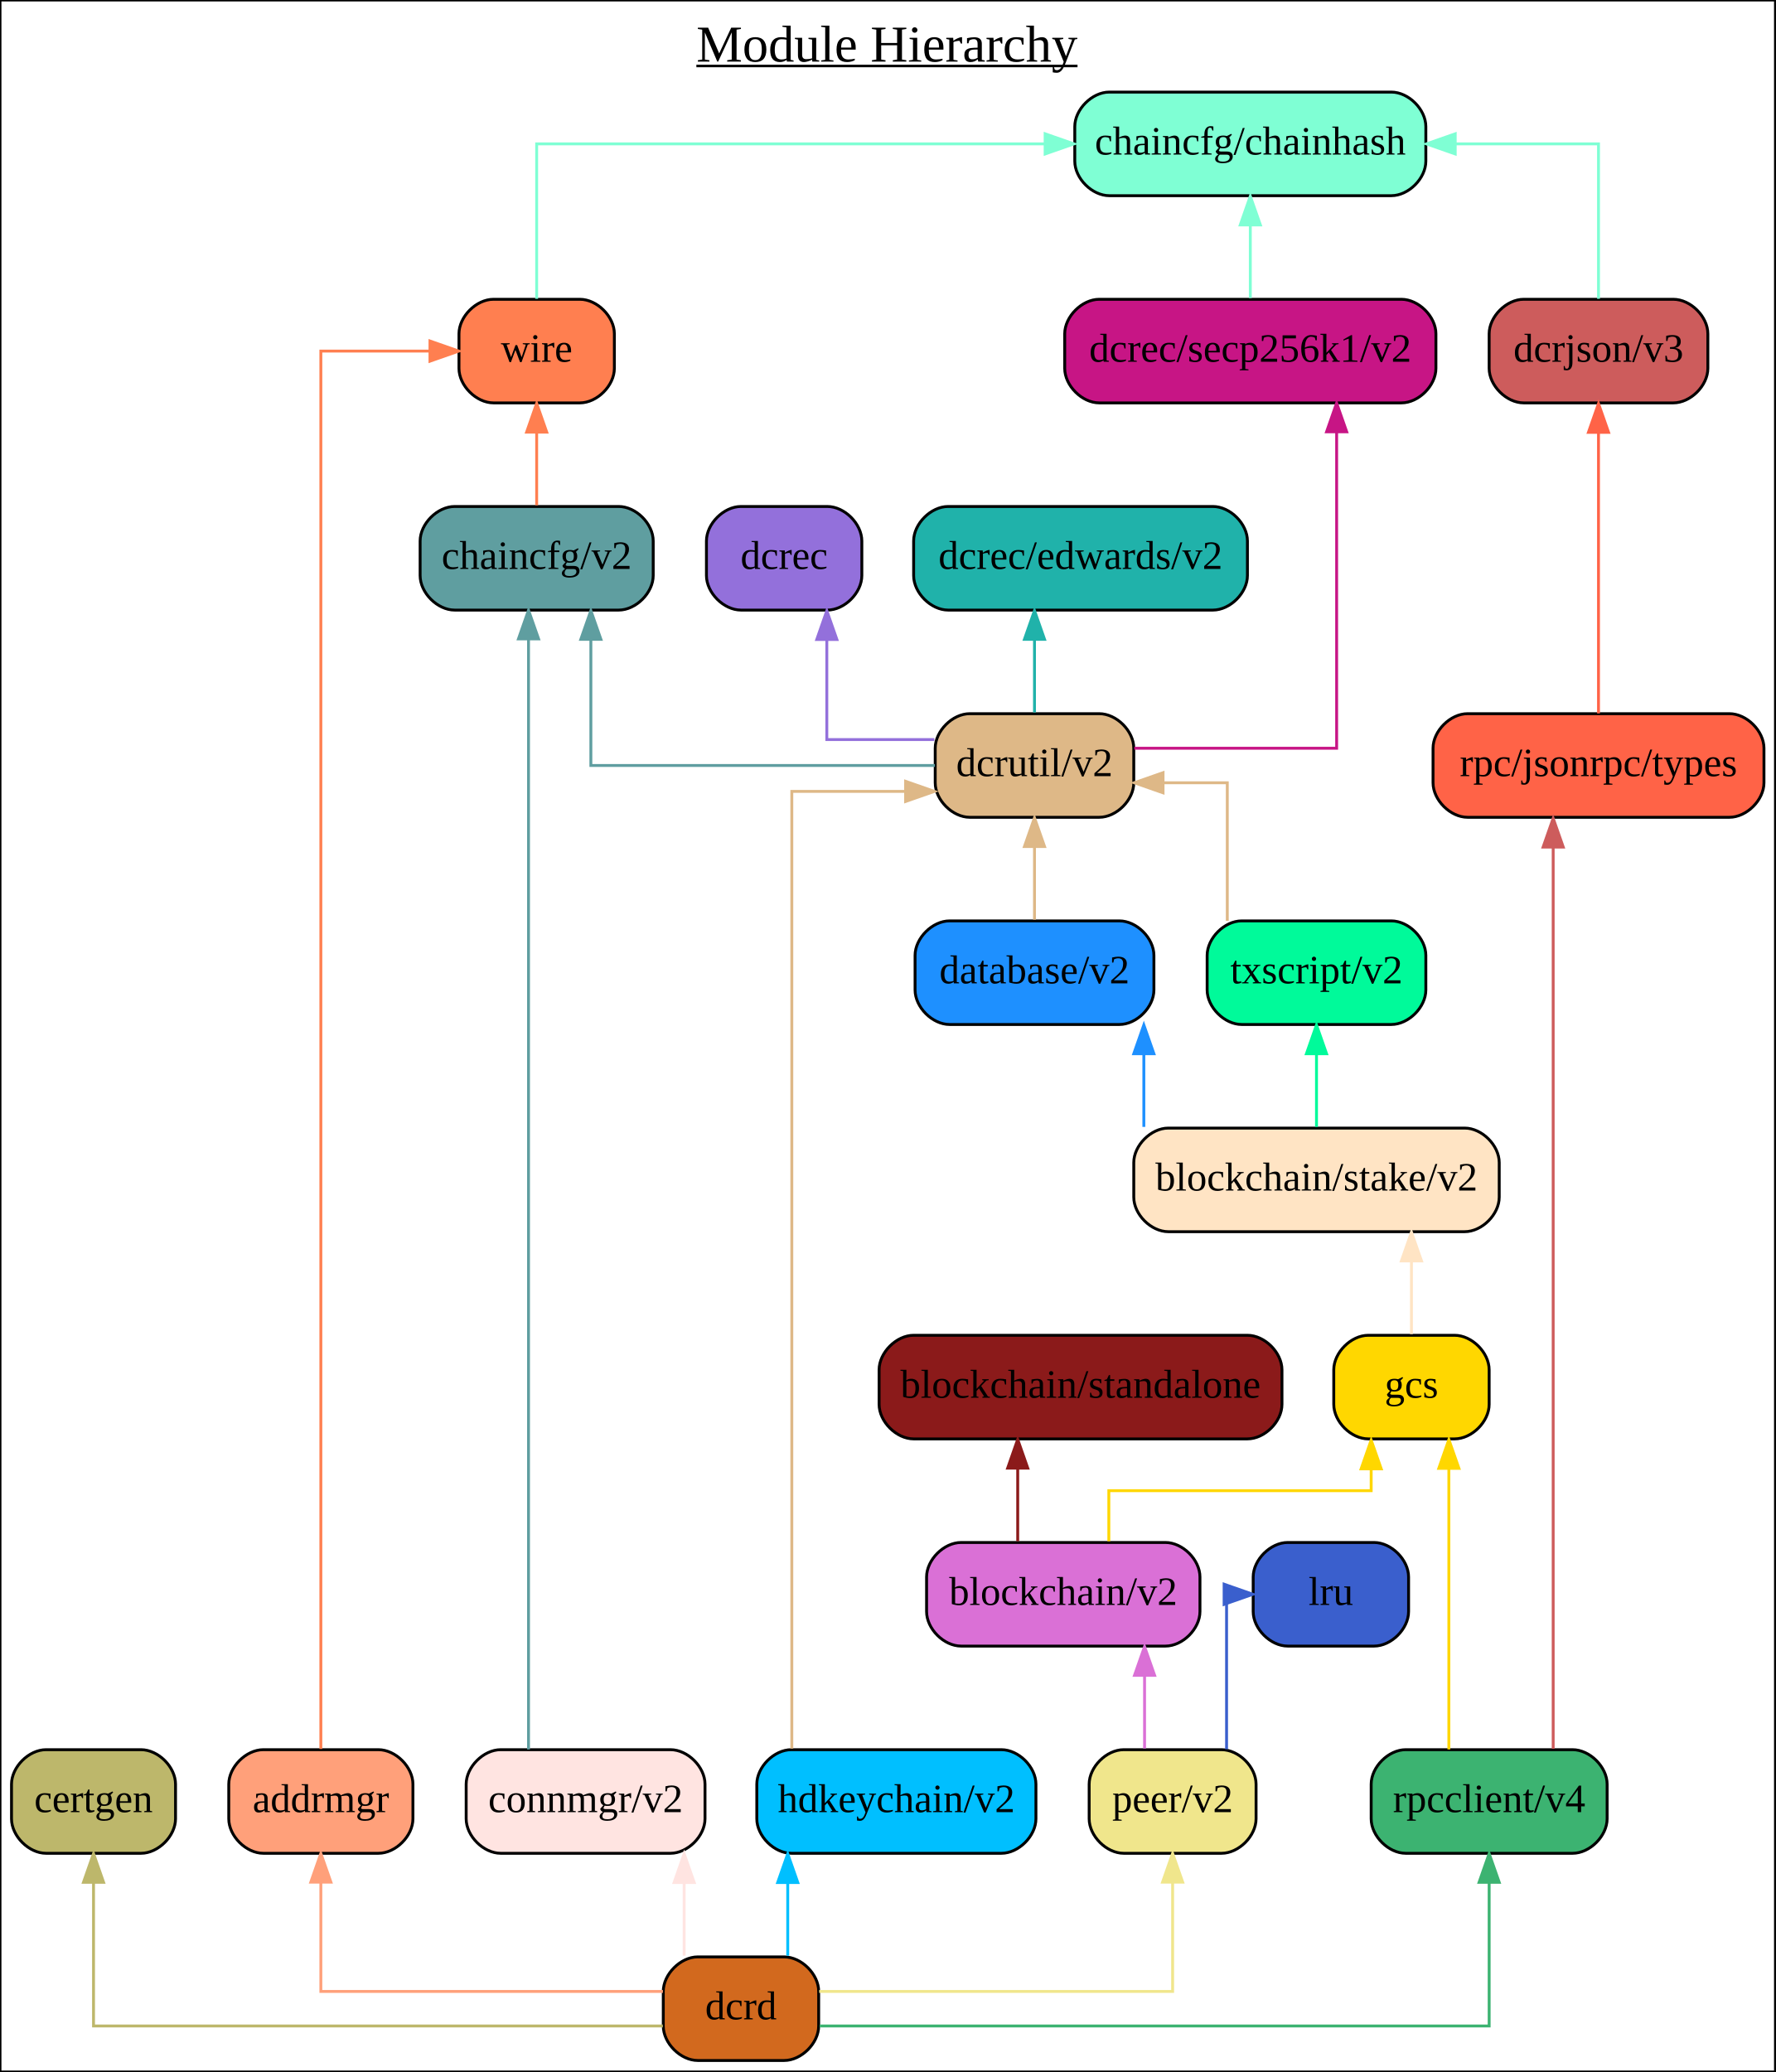
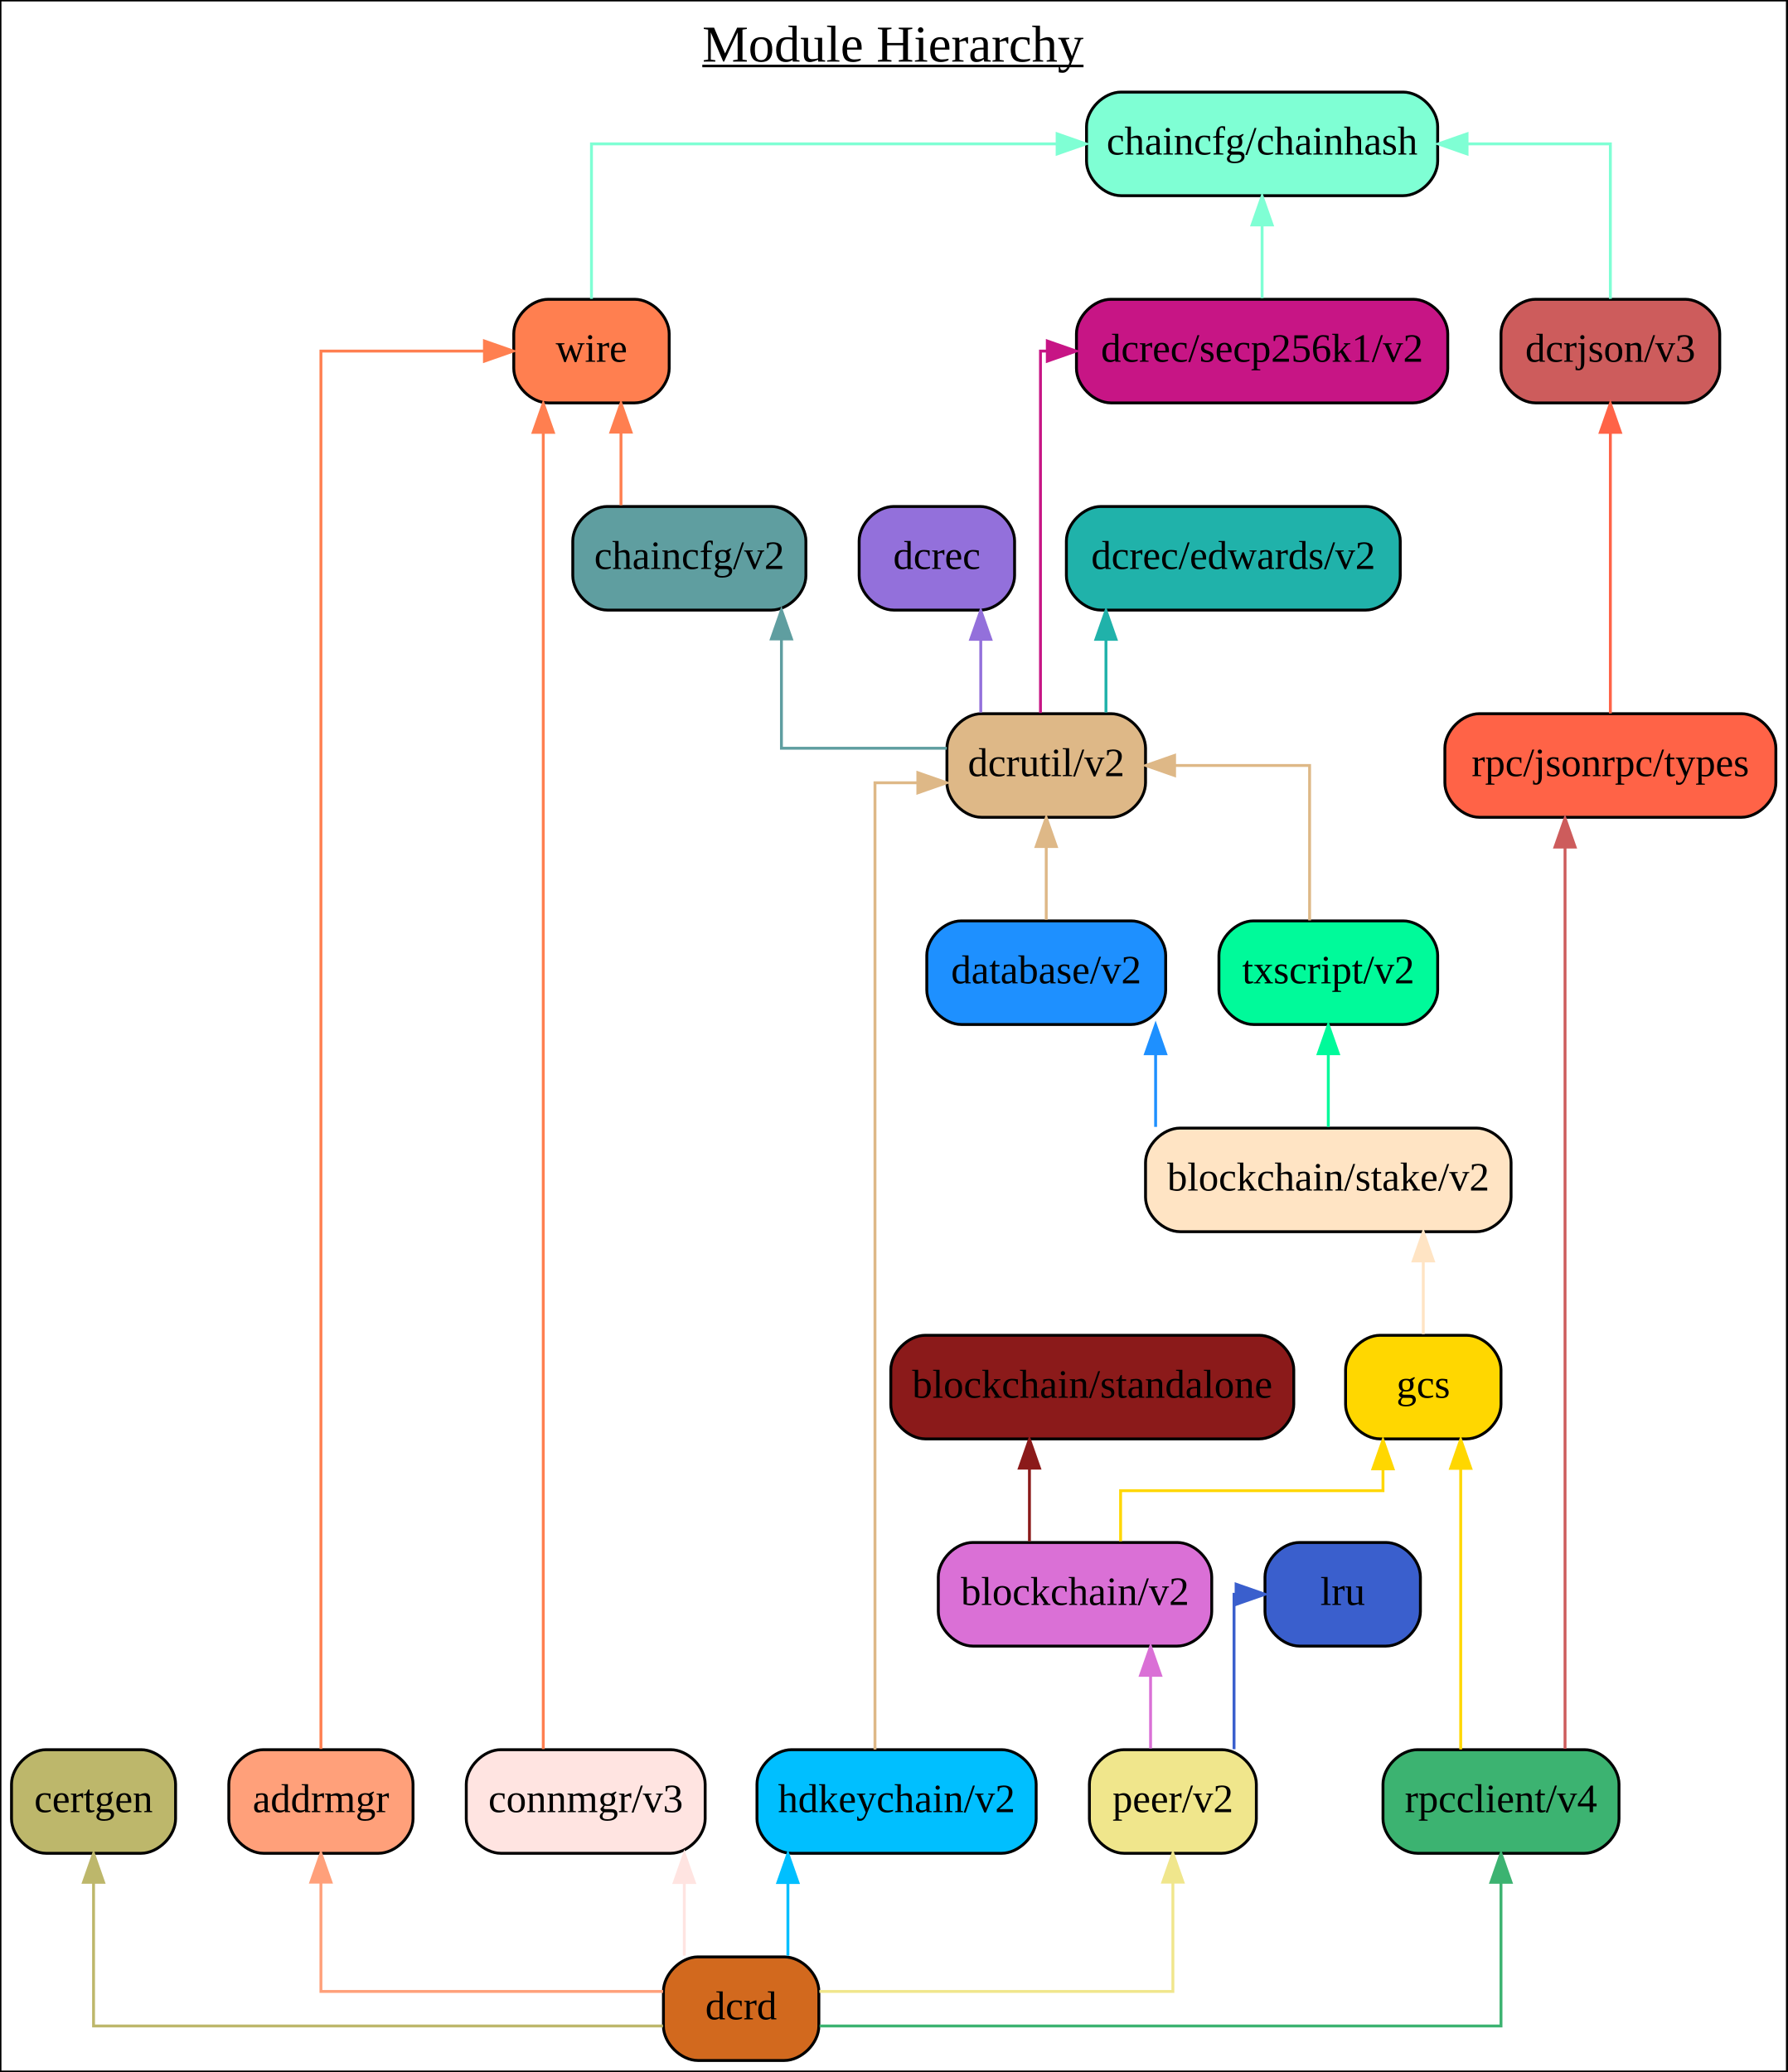
- <svg xmlns="http://www.w3.org/2000/svg" width="617pt" height="720pt" viewBox="0.00 0.00 617.00 720.00">
+ <svg xmlns="http://www.w3.org/2000/svg" width="621pt" height="720pt" viewBox="0.00 0.00 621.00 720.00">
  <g id="graph0" class="graph" transform="scale(1 1) rotate(0) translate(4 716)">
-     <polygon fill="white" stroke="#000000" points="-4,4 -4,-716 613,-716 613,4 -4,4" />
-     <text text-anchor="start" x="238" y="-694.6" font-family="Times New Roman,serif" text-decoration="underline" font-size="18.00">Module Hierarchy</text>
+     <polygon fill="white" stroke="#000000" points="-4,4 -4,-716 617,-716 617,4 -4,4" />
+     <text text-anchor="start" x="240" y="-694.6" font-family="Times New Roman,serif" text-decoration="underline" font-size="18.00">Module Hierarchy</text>
    <g id="node1" class="node">
      <path fill="darkkhaki" stroke="black" d="M45,-108C45,-108 12,-108 12,-108 6,-108 0,-102 0,-96 0,-96 0,-84 0,-84 0,-78 6,-72 12,-72 12,-72 45,-72 45,-72 51,-72 57,-78 57,-84 57,-84 57,-96 57,-96 57,-102 51,-108 45,-108" />
      <text text-anchor="middle" x="28.5" y="-86.3" font-family="Times New Roman,serif" font-size="14.00">certgen</text>
    </g>
    <g id="node23" class="node">
      <path fill="chocolate" stroke="black" d="M268.5,-36C268.5,-36 238.5,-36 238.5,-36 232.5,-36 226.5,-30 226.5,-24 226.5,-24 226.5,-12 226.5,-12 226.5,-6 232.5,-0 238.5,-0 238.5,-0 268.5,-0 268.5,-0 274.5,-0 280.5,-6 280.5,-12 280.5,-12 280.5,-24 280.5,-24 280.5,-30 274.5,-36 268.5,-36" />
      <text text-anchor="middle" x="253.5" y="-14.3" font-family="Times New Roman,serif" font-size="14.00">dcrd</text>
    </g>
    <g id="edge24" class="edge">
      <path fill="none" stroke="darkkhaki" d="M28.5,-61.909C28.5,-61.909 28.5,-12 28.5,-12 28.5,-12 166.517,-12 226.36,-12" />
      <polygon fill="darkkhaki" stroke="darkkhaki" points="25,-61.909 28.5,-71.909 32,-61.909 25,-61.909" />
    </g>
    <g id="node2" class="node">
-       <path fill="aquamarine" stroke="black" d="M479.5,-684C479.5,-684 381.5,-684 381.5,-684 375.5,-684 369.5,-678 369.5,-672 369.5,-672 369.5,-660 369.5,-660 369.5,-654 375.5,-648 381.5,-648 381.5,-648 479.5,-648 479.5,-648 485.5,-648 491.5,-654 491.5,-660 491.5,-660 491.5,-672 491.5,-672 491.5,-678 485.5,-684 479.5,-684" />
-       <text text-anchor="middle" x="430.5" y="-662.3" font-family="Times New Roman,serif" font-size="14.00">chaincfg/chainhash</text>
+       <path fill="aquamarine" stroke="black" d="M483.5,-684C483.5,-684 385.5,-684 385.5,-684 379.5,-684 373.5,-678 373.5,-672 373.5,-672 373.5,-660 373.5,-660 373.5,-654 379.5,-648 385.5,-648 385.5,-648 483.5,-648 483.5,-648 489.5,-648 495.5,-654 495.5,-660 495.5,-660 495.5,-672 495.5,-672 495.5,-678 489.5,-684 483.5,-684" />
+       <text text-anchor="middle" x="434.5" y="-662.3" font-family="Times New Roman,serif" font-size="14.00">chaincfg/chainhash</text>
    </g>
    <g id="node3" class="node">
-       <path fill="indianred" stroke="black" d="M577.5,-612C577.5,-612 525.5,-612 525.5,-612 519.5,-612 513.5,-606 513.5,-600 513.5,-600 513.5,-588 513.5,-588 513.5,-582 519.5,-576 525.5,-576 525.5,-576 577.5,-576 577.5,-576 583.5,-576 589.5,-582 589.5,-588 589.5,-588 589.5,-600 589.5,-600 589.5,-606 583.5,-612 577.5,-612" />
-       <text text-anchor="middle" x="551.5" y="-590.3" font-family="Times New Roman,serif" font-size="14.00">dcrjson/v3</text>
+       <path fill="indianred" stroke="black" d="M581.5,-612C581.5,-612 529.5,-612 529.5,-612 523.5,-612 517.5,-606 517.5,-600 517.5,-600 517.5,-588 517.5,-588 517.5,-582 523.5,-576 529.5,-576 529.5,-576 581.5,-576 581.5,-576 587.5,-576 593.5,-582 593.5,-588 593.5,-588 593.5,-600 593.5,-600 593.5,-606 587.5,-612 581.5,-612" />
+       <text text-anchor="middle" x="555.5" y="-590.3" font-family="Times New Roman,serif" font-size="14.00">dcrjson/v3</text>
    </g>
    <g id="edge1" class="edge">
-       <path fill="none" stroke="aquamarine" d="M501.709,-666C501.709,-666 551.5,-666 551.5,-666 551.5,-666 551.5,-633.498 551.5,-612.169" />
-       <polygon fill="aquamarine" stroke="aquamarine" points="501.709,-662.5 491.709,-666 501.709,-669.5 501.709,-662.5" />
+       <path fill="none" stroke="aquamarine" d="M505.709,-666C505.709,-666 555.5,-666 555.5,-666 555.5,-666 555.5,-633.498 555.5,-612.169" />
+       <polygon fill="aquamarine" stroke="aquamarine" points="505.709,-662.5 495.709,-666 505.709,-669.5 505.709,-662.5" />
    </g>
    <g id="node5" class="node">
-       <path fill="coral" stroke="black" d="M197.5,-612C197.5,-612 167.5,-612 167.5,-612 161.5,-612 155.5,-606 155.5,-600 155.5,-600 155.5,-588 155.5,-588 155.5,-582 161.5,-576 167.5,-576 167.5,-576 197.5,-576 197.5,-576 203.5,-576 209.5,-582 209.5,-588 209.5,-588 209.5,-600 209.5,-600 209.5,-606 203.5,-612 197.5,-612" />
-       <text text-anchor="middle" x="182.5" y="-590.3" font-family="Times New Roman,serif" font-size="14.00">wire</text>
+       <path fill="coral" stroke="black" d="M216.5,-612C216.5,-612 186.5,-612 186.5,-612 180.5,-612 174.5,-606 174.5,-600 174.5,-600 174.5,-588 174.5,-588 174.5,-582 180.5,-576 186.5,-576 186.5,-576 216.5,-576 216.5,-576 222.5,-576 228.5,-582 228.5,-588 228.5,-588 228.5,-600 228.5,-600 228.5,-606 222.5,-612 216.5,-612" />
+       <text text-anchor="middle" x="201.5" y="-590.3" font-family="Times New Roman,serif" font-size="14.00">wire</text>
    </g>
    <g id="edge2" class="edge">
-       <path fill="none" stroke="aquamarine" d="M359.197,-666C359.197,-666 182.5,-666 182.5,-666 182.5,-666 182.5,-633.498 182.5,-612.169" />
-       <polygon fill="aquamarine" stroke="aquamarine" points="359.197,-669.5 369.197,-666 359.197,-662.5 359.197,-669.5" />
+       <path fill="none" stroke="aquamarine" d="M363.282,-666C363.282,-666 201.5,-666 201.5,-666 201.5,-666 201.5,-633.498 201.5,-612.169" />
+       <polygon fill="aquamarine" stroke="aquamarine" points="363.282,-669.5 373.282,-666 363.282,-662.5 363.282,-669.5" />
    </g>
    <g id="node11" class="node">
-       <path fill="mediumvioletred" stroke="black" d="M483,-612C483,-612 378,-612 378,-612 372,-612 366,-606 366,-600 366,-600 366,-588 366,-588 366,-582 372,-576 378,-576 378,-576 483,-576 483,-576 489,-576 495,-582 495,-588 495,-588 495,-600 495,-600 495,-606 489,-612 483,-612" />
-       <text text-anchor="middle" x="430.5" y="-590.3" font-family="Times New Roman,serif" font-size="14.00">dcrec/secp256k1/v2</text>
+       <path fill="mediumvioletred" stroke="black" d="M487,-612C487,-612 382,-612 382,-612 376,-612 370,-606 370,-600 370,-600 370,-588 370,-588 370,-582 376,-576 382,-576 382,-576 487,-576 487,-576 493,-576 499,-582 499,-588 499,-588 499,-600 499,-600 499,-606 493,-612 487,-612" />
+       <text text-anchor="middle" x="434.5" y="-590.3" font-family="Times New Roman,serif" font-size="14.00">dcrec/secp256k1/v2</text>
    </g>
    <g id="edge6" class="edge">
-       <path fill="none" stroke="aquamarine" d="M430.5,-637.831C430.5,-637.831 430.5,-612.413 430.5,-612.413" />
-       <polygon fill="aquamarine" stroke="aquamarine" points="427,-637.831 430.5,-647.831 434,-637.831 427,-637.831" />
+       <path fill="none" stroke="aquamarine" d="M434.5,-637.831C434.5,-637.831 434.5,-612.413 434.5,-612.413" />
+       <polygon fill="aquamarine" stroke="aquamarine" points="431,-637.831 434.5,-647.831 438,-637.831 431,-637.831" />
    </g>
    <g id="node4" class="node">
-       <path fill="tomato" stroke="black" d="M597,-468C597,-468 506,-468 506,-468 500,-468 494,-462 494,-456 494,-456 494,-444 494,-444 494,-438 500,-432 506,-432 506,-432 597,-432 597,-432 603,-432 609,-438 609,-444 609,-444 609,-456 609,-456 609,-462 603,-468 597,-468" />
-       <text text-anchor="middle" x="551.5" y="-446.3" font-family="Times New Roman,serif" font-size="14.00">rpc/jsonrpc/types</text>
+       <path fill="tomato" stroke="black" d="M601,-468C601,-468 510,-468 510,-468 504,-468 498,-462 498,-456 498,-456 498,-444 498,-444 498,-438 504,-432 510,-432 510,-432 601,-432 601,-432 607,-432 613,-438 613,-444 613,-444 613,-456 613,-456 613,-462 607,-468 601,-468" />
+       <text text-anchor="middle" x="555.5" y="-446.3" font-family="Times New Roman,serif" font-size="14.00">rpc/jsonrpc/types</text>
    </g>
    <g id="edge22" class="edge">
-       <path fill="none" stroke="tomato" d="M551.5,-565.762C551.5,-565.762 551.5,-468.09 551.5,-468.09" />
-       <polygon fill="tomato" stroke="tomato" points="548,-565.762 551.5,-575.762 555,-565.762 548,-565.762" />
+       <path fill="none" stroke="tomato" d="M555.5,-565.762C555.5,-565.762 555.5,-468.09 555.5,-468.09" />
+       <polygon fill="tomato" stroke="tomato" points="552,-565.762 555.5,-575.762 559,-565.762 552,-565.762" />
    </g>
    <g id="node22" class="node">
-       <path fill="mediumseagreen" stroke="black" d="M542.5,-108C542.5,-108 484.5,-108 484.5,-108 478.5,-108 472.5,-102 472.5,-96 472.5,-96 472.5,-84 472.5,-84 472.5,-78 478.5,-72 484.5,-72 484.5,-72 542.5,-72 542.5,-72 548.5,-72 554.5,-78 554.5,-84 554.5,-84 554.5,-96 554.5,-96 554.5,-102 548.5,-108 542.5,-108" />
-       <text text-anchor="middle" x="513.5" y="-86.3" font-family="Times New Roman,serif" font-size="14.00">rpcclient/v4</text>
+       <path fill="mediumseagreen" stroke="black" d="M546.5,-108C546.5,-108 488.5,-108 488.5,-108 482.5,-108 476.5,-102 476.5,-96 476.5,-96 476.5,-84 476.5,-84 476.5,-78 482.5,-72 488.5,-72 488.5,-72 546.5,-72 546.5,-72 552.5,-72 558.5,-78 558.5,-84 558.5,-84 558.5,-96 558.5,-96 558.5,-102 552.5,-108 546.5,-108" />
+       <text text-anchor="middle" x="517.5" y="-86.3" font-family="Times New Roman,serif" font-size="14.00">rpcclient/v4</text>
    </g>
    <g id="edge23" class="edge">
-       <path fill="none" stroke="indianred" d="M535.75,-421.653C535.75,-421.653 535.75,-108.31 535.75,-108.31" />
-       <polygon fill="indianred" stroke="indianred" points="532.25,-421.653 535.75,-431.653 539.25,-421.653 532.25,-421.653" />
+       <path fill="none" stroke="indianred" d="M539.75,-421.653C539.75,-421.653 539.75,-108.31 539.75,-108.31" />
+       <polygon fill="indianred" stroke="indianred" points="536.25,-421.653 539.75,-431.653 543.25,-421.653 536.25,-421.653" />
    </g>
    <g id="node6" class="node">
      <path fill="lightsalmon" stroke="black" d="M127.5,-108C127.5,-108 87.5,-108 87.5,-108 81.5,-108 75.5,-102 75.5,-96 75.5,-96 75.5,-84 75.5,-84 75.5,-78 81.5,-72 87.5,-72 87.5,-72 127.5,-72 127.5,-72 133.5,-72 139.5,-78 139.5,-84 139.5,-84 139.5,-96 139.5,-96 139.5,-102 133.5,-108 127.5,-108" />
      <text text-anchor="middle" x="107.5" y="-86.3" font-family="Times New Roman,serif" font-size="14.00">addrmgr</text>
    </g>
    <g id="edge3" class="edge">
-       <path fill="none" stroke="coral" d="M145.423,-594C145.423,-594 107.5,-594 107.5,-594 107.5,-594 107.5,-198.592 107.5,-108.235" />
-       <polygon fill="coral" stroke="coral" points="145.423,-597.5 155.423,-594 145.423,-590.5 145.423,-597.5" />
+       <path fill="none" stroke="coral" d="M164.311,-594C164.311,-594 107.5,-594 107.5,-594 107.5,-594 107.5,-198.592 107.5,-108.235" />
+       <polygon fill="coral" stroke="coral" points="164.311,-597.5 174.311,-594 164.311,-590.5 164.311,-597.5" />
    </g>
    <g id="node7" class="node">
-       <path fill="cadetblue" stroke="black" d="M211,-540C211,-540 154,-540 154,-540 148,-540 142,-534 142,-528 142,-528 142,-516 142,-516 142,-510 148,-504 154,-504 154,-504 211,-504 211,-504 217,-504 223,-510 223,-516 223,-516 223,-528 223,-528 223,-534 217,-540 211,-540" />
-       <text text-anchor="middle" x="182.5" y="-518.3" font-family="Times New Roman,serif" font-size="14.00">chaincfg/v2</text>
+       <path fill="cadetblue" stroke="black" d="M264,-540C264,-540 207,-540 207,-540 201,-540 195,-534 195,-528 195,-528 195,-516 195,-516 195,-510 201,-504 207,-504 207,-504 264,-504 264,-504 270,-504 276,-510 276,-516 276,-516 276,-528 276,-528 276,-534 270,-540 264,-540" />
+       <text text-anchor="middle" x="235.5" y="-518.3" font-family="Times New Roman,serif" font-size="14.00">chaincfg/v2</text>
    </g>
    <g id="edge4" class="edge">
-       <path fill="none" stroke="coral" d="M182.5,-565.831C182.5,-565.831 182.5,-540.413 182.5,-540.413" />
-       <polygon fill="coral" stroke="coral" points="179,-565.831 182.5,-575.831 186,-565.831 179,-565.831" />
+       <path fill="none" stroke="coral" d="M211.75,-565.831C211.75,-565.831 211.75,-540.413 211.75,-540.413" />
+       <polygon fill="coral" stroke="coral" points="208.25,-565.831 211.75,-575.831 215.25,-565.831 208.25,-565.831" />
+     </g>
+     <g id="node8" class="node">
+       <path fill="mistyrose" stroke="black" d="M229,-108C229,-108 170,-108 170,-108 164,-108 158,-102 158,-96 158,-96 158,-84 158,-84 158,-78 164,-72 170,-72 170,-72 229,-72 229,-72 235,-72 241,-78 241,-84 241,-84 241,-96 241,-96 241,-102 235,-108 229,-108" />
+       <text text-anchor="middle" x="199.5" y="-86.3" font-family="Times New Roman,serif" font-size="14.00">connmgr/v3</text>
+     </g>
+     <g id="edge5" class="edge">
+       <path fill="none" stroke="coral" d="M184.75,-565.765C184.75,-565.765 184.75,-108.211 184.75,-108.211" />
+       <polygon fill="coral" stroke="coral" points="181.25,-565.765 184.75,-575.765 188.25,-565.765 181.25,-565.765" />
    </g>
    <g id="edge25" class="edge">
      <path fill="none" stroke="lightsalmon" d="M107.5,-61.965C107.5,-61.965 107.5,-24 107.5,-24 107.5,-24 184.159,-24 226.381,-24" />
      <polygon fill="lightsalmon" stroke="lightsalmon" points="104,-61.965 107.5,-71.965 111,-61.965 104,-61.965" />
    </g>
-     <g id="node8" class="node">
-       <path fill="mistyrose" stroke="black" d="M229,-108C229,-108 170,-108 170,-108 164,-108 158,-102 158,-96 158,-96 158,-84 158,-84 158,-78 164,-72 170,-72 170,-72 229,-72 229,-72 235,-72 241,-78 241,-84 241,-84 241,-96 241,-96 241,-102 235,-108 229,-108" />
-       <text text-anchor="middle" x="199.5" y="-86.3" font-family="Times New Roman,serif" font-size="14.00">connmgr/v2</text>
-     </g>
-     <g id="edge5" class="edge">
-       <path fill="none" stroke="cadetblue" d="M179.667,-493.987C179.667,-493.987 179.667,-108.089 179.667,-108.089" />
-       <polygon fill="cadetblue" stroke="cadetblue" points="176.167,-493.987 179.667,-503.987 183.167,-493.988 176.167,-493.987" />
-     </g>
    <g id="node12" class="node">
-       <path fill="burlywood" stroke="black" d="M378,-468C378,-468 333,-468 333,-468 327,-468 321,-462 321,-456 321,-456 321,-444 321,-444 321,-438 327,-432 333,-432 333,-432 378,-432 378,-432 384,-432 390,-438 390,-444 390,-444 390,-456 390,-456 390,-462 384,-468 378,-468" />
-       <text text-anchor="middle" x="355.5" y="-446.3" font-family="Times New Roman,serif" font-size="14.00">dcrutil/v2</text>
+       <path fill="burlywood" stroke="black" d="M382,-468C382,-468 337,-468 337,-468 331,-468 325,-462 325,-456 325,-456 325,-444 325,-444 325,-438 331,-432 337,-432 337,-432 382,-432 382,-432 388,-432 394,-438 394,-444 394,-444 394,-456 394,-456 394,-462 388,-468 382,-468" />
+       <text text-anchor="middle" x="359.5" y="-446.3" font-family="Times New Roman,serif" font-size="14.00">dcrutil/v2</text>
    </g>
    <g id="edge7" class="edge">
-       <path fill="none" stroke="cadetblue" d="M201.333,-493.831C201.333,-493.831 201.333,-450 201.333,-450 201.333,-450 275.449,-450 320.902,-450" />
-       <polygon fill="cadetblue" stroke="cadetblue" points="197.833,-493.831 201.333,-503.831 204.833,-493.831 197.833,-493.831" />
+       <path fill="none" stroke="cadetblue" d="M267.5,-493.965C267.5,-493.965 267.5,-456 267.5,-456 267.5,-456 298.875,-456 324.981,-456" />
+       <polygon fill="cadetblue" stroke="cadetblue" points="264,-493.965 267.5,-503.965 271,-493.965 264,-493.965" />
    </g>
    <g id="edge27" class="edge">
      <path fill="none" stroke="mistyrose" d="M233.75,-61.831C233.75,-61.831 233.75,-36.413 233.75,-36.413" />
      <polygon fill="mistyrose" stroke="mistyrose" points="230.25,-61.831 233.75,-71.831 237.25,-61.831 230.25,-61.831" />
    </g>
    <g id="node9" class="node">
-       <path fill="mediumpurple" stroke="black" d="M283.5,-540C283.5,-540 253.5,-540 253.5,-540 247.5,-540 241.5,-534 241.5,-528 241.5,-528 241.5,-516 241.5,-516 241.5,-510 247.5,-504 253.5,-504 253.5,-504 283.5,-504 283.5,-504 289.5,-504 295.5,-510 295.5,-516 295.5,-516 295.5,-528 295.5,-528 295.5,-534 289.5,-540 283.5,-540" />
-       <text text-anchor="middle" x="268.5" y="-518.3" font-family="Times New Roman,serif" font-size="14.00">dcrec</text>
+       <path fill="mediumpurple" stroke="black" d="M336.5,-540C336.5,-540 306.5,-540 306.5,-540 300.5,-540 294.5,-534 294.5,-528 294.5,-528 294.5,-516 294.5,-516 294.5,-510 300.5,-504 306.5,-504 306.5,-504 336.5,-504 336.5,-504 342.5,-504 348.5,-510 348.5,-516 348.5,-516 348.5,-528 348.5,-528 348.5,-534 342.5,-540 336.5,-540" />
+       <text text-anchor="middle" x="321.5" y="-518.3" font-family="Times New Roman,serif" font-size="14.00">dcrec</text>
    </g>
    <g id="edge8" class="edge">
-       <path fill="none" stroke="mediumpurple" d="M283.333,-493.778C283.333,-493.778 283.333,-459 283.333,-459 283.333,-459 302.231,-459 320.685,-459" />
-       <polygon fill="mediumpurple" stroke="mediumpurple" points="279.833,-493.778 283.333,-503.778 286.833,-493.778 279.833,-493.778" />
+       <path fill="none" stroke="mediumpurple" d="M336.75,-493.831C336.75,-493.831 336.75,-468.413 336.75,-468.413" />
+       <polygon fill="mediumpurple" stroke="mediumpurple" points="333.25,-493.831 336.75,-503.831 340.25,-493.831 333.25,-493.831" />
    </g>
    <g id="node10" class="node">
-       <path fill="lightseagreen" stroke="black" d="M417.5,-540C417.5,-540 325.5,-540 325.5,-540 319.5,-540 313.5,-534 313.5,-528 313.5,-528 313.5,-516 313.5,-516 313.5,-510 319.5,-504 325.5,-504 325.5,-504 417.5,-504 417.5,-504 423.5,-504 429.5,-510 429.5,-516 429.5,-516 429.5,-528 429.5,-528 429.5,-534 423.5,-540 417.5,-540" />
-       <text text-anchor="middle" x="371.5" y="-518.3" font-family="Times New Roman,serif" font-size="14.00">dcrec/edwards/v2</text>
+       <path fill="lightseagreen" stroke="black" d="M470.5,-540C470.5,-540 378.5,-540 378.5,-540 372.5,-540 366.5,-534 366.5,-528 366.5,-528 366.5,-516 366.5,-516 366.5,-510 372.5,-504 378.5,-504 378.5,-504 470.5,-504 470.5,-504 476.5,-504 482.5,-510 482.5,-516 482.5,-516 482.5,-528 482.5,-528 482.5,-534 476.5,-540 470.5,-540" />
+       <text text-anchor="middle" x="424.5" y="-518.3" font-family="Times New Roman,serif" font-size="14.00">dcrec/edwards/v2</text>
    </g>
    <g id="edge9" class="edge">
-       <path fill="none" stroke="lightseagreen" d="M355.5,-493.831C355.5,-493.831 355.5,-468.413 355.5,-468.413" />
-       <polygon fill="lightseagreen" stroke="lightseagreen" points="352,-493.831 355.5,-503.831 359,-493.831 352,-493.831" />
+       <path fill="none" stroke="lightseagreen" d="M380.25,-493.831C380.25,-493.831 380.25,-468.413 380.25,-468.413" />
+       <polygon fill="lightseagreen" stroke="lightseagreen" points="376.75,-493.831 380.25,-503.831 383.75,-493.831 376.75,-493.831" />
    </g>
    <g id="edge10" class="edge">
-       <path fill="none" stroke="mediumvioletred" d="M460.5,-565.959C460.5,-565.959 460.5,-456 460.5,-456 460.5,-456 420.756,-456 390.172,-456" />
-       <polygon fill="mediumvioletred" stroke="mediumvioletred" points="457,-565.959 460.5,-575.959 464,-565.959 457,-565.959" />
+       <path fill="none" stroke="mediumvioletred" d="M359.871,-594C359.871,-594 357.5,-594 357.5,-594 357.5,-594 357.5,-506.986 357.5,-468.238" />
+       <polygon fill="mediumvioletred" stroke="mediumvioletred" points="359.871,-597.5 369.871,-594 359.871,-590.5 359.871,-597.5" />
    </g>
    <g id="node13" class="node">
-       <path fill="dodgerblue" stroke="black" d="M385,-396C385,-396 326,-396 326,-396 320,-396 314,-390 314,-384 314,-384 314,-372 314,-372 314,-366 320,-360 326,-360 326,-360 385,-360 385,-360 391,-360 397,-366 397,-372 397,-372 397,-384 397,-384 397,-390 391,-396 385,-396" />
-       <text text-anchor="middle" x="355.5" y="-374.3" font-family="Times New Roman,serif" font-size="14.00">database/v2</text>
+       <path fill="dodgerblue" stroke="black" d="M389,-396C389,-396 330,-396 330,-396 324,-396 318,-390 318,-384 318,-384 318,-372 318,-372 318,-366 324,-360 330,-360 330,-360 389,-360 389,-360 395,-360 401,-366 401,-372 401,-372 401,-384 401,-384 401,-390 395,-396 389,-396" />
+       <text text-anchor="middle" x="359.5" y="-374.3" font-family="Times New Roman,serif" font-size="14.00">database/v2</text>
    </g>
    <g id="edge11" class="edge">
-       <path fill="none" stroke="burlywood" d="M355.5,-421.831C355.5,-421.831 355.5,-396.413 355.5,-396.413" />
-       <polygon fill="burlywood" stroke="burlywood" points="352,-421.831 355.5,-431.831 359,-421.831 352,-421.831" />
+       <path fill="none" stroke="burlywood" d="M359.5,-421.831C359.5,-421.831 359.5,-396.413 359.5,-396.413" />
+       <polygon fill="burlywood" stroke="burlywood" points="356,-421.831 359.5,-431.831 363,-421.831 356,-421.831" />
    </g>
    <g id="node14" class="node">
      <path fill="deepskyblue" stroke="black" d="M344,-108C344,-108 271,-108 271,-108 265,-108 259,-102 259,-96 259,-96 259,-84 259,-84 259,-78 265,-72 271,-72 271,-72 344,-72 344,-72 350,-72 356,-78 356,-84 356,-84 356,-96 356,-96 356,-102 350,-108 344,-108" />
      <text text-anchor="middle" x="307.5" y="-86.3" font-family="Times New Roman,serif" font-size="14.00">hdkeychain/v2</text>
    </g>
    <g id="edge12" class="edge">
-       <path fill="none" stroke="burlywood" d="M310.712,-441C310.712,-441 271.167,-441 271.167,-441 271.167,-441 271.167,-180.598 271.167,-108.377" />
-       <polygon fill="burlywood" stroke="burlywood" points="310.712,-444.5 320.712,-441 310.711,-437.5 310.712,-444.5" />
+       <path fill="none" stroke="burlywood" d="M314.889,-444C314.889,-444 300,-444 300,-444 300,-444 300,-180.18 300,-108.042" />
+       <polygon fill="burlywood" stroke="burlywood" points="314.889,-447.5 324.889,-444 314.889,-440.5 314.889,-447.5" />
    </g>
    <g id="node15" class="node">
-       <path fill="mediumspringgreen" stroke="black" d="M479.5,-396C479.5,-396 427.5,-396 427.5,-396 421.5,-396 415.5,-390 415.5,-384 415.5,-384 415.5,-372 415.5,-372 415.5,-366 421.5,-360 427.5,-360 427.5,-360 479.5,-360 479.5,-360 485.5,-360 491.5,-366 491.5,-372 491.5,-372 491.5,-384 491.5,-384 491.5,-390 485.5,-396 479.5,-396" />
-       <text text-anchor="middle" x="453.5" y="-374.3" font-family="Times New Roman,serif" font-size="14.00">txscript/v2</text>
+       <path fill="mediumspringgreen" stroke="black" d="M483.5,-396C483.5,-396 431.5,-396 431.5,-396 425.5,-396 419.5,-390 419.5,-384 419.5,-384 419.5,-372 419.5,-372 419.5,-366 425.5,-360 431.5,-360 431.5,-360 483.5,-360 483.5,-360 489.5,-360 495.5,-366 495.5,-372 495.5,-372 495.5,-384 495.5,-384 495.5,-390 489.5,-396 483.5,-396" />
+       <text text-anchor="middle" x="457.5" y="-374.3" font-family="Times New Roman,serif" font-size="14.00">txscript/v2</text>
    </g>
    <g id="edge13" class="edge">
-       <path fill="none" stroke="burlywood" d="M400.178,-444C400.178,-444 422.5,-444 422.5,-444 422.5,-444 422.5,-415.576 422.5,-396.035" />
-       <polygon fill="burlywood" stroke="burlywood" points="400.178,-440.5 390.178,-444 400.177,-447.5 400.178,-440.5" />
+       <path fill="none" stroke="burlywood" d="M404.092,-450C404.092,-450 451,-450 451,-450 451,-450 451,-417.498 451,-396.169" />
+       <polygon fill="burlywood" stroke="burlywood" points="404.092,-446.5 394.092,-450 404.092,-453.5 404.092,-446.5" />
    </g>
    <g id="node16" class="node">
-       <path fill="bisque" stroke="black" d="M505,-324C505,-324 402,-324 402,-324 396,-324 390,-318 390,-312 390,-312 390,-300 390,-300 390,-294 396,-288 402,-288 402,-288 505,-288 505,-288 511,-288 517,-294 517,-300 517,-300 517,-312 517,-312 517,-318 511,-324 505,-324" />
-       <text text-anchor="middle" x="453.5" y="-302.3" font-family="Times New Roman,serif" font-size="14.00">blockchain/stake/v2</text>
+       <path fill="bisque" stroke="black" d="M509,-324C509,-324 406,-324 406,-324 400,-324 394,-318 394,-312 394,-312 394,-300 394,-300 394,-294 400,-288 406,-288 406,-288 509,-288 509,-288 515,-288 521,-294 521,-300 521,-300 521,-312 521,-312 521,-318 515,-324 509,-324" />
+       <text text-anchor="middle" x="457.5" y="-302.3" font-family="Times New Roman,serif" font-size="14.00">blockchain/stake/v2</text>
    </g>
    <g id="edge14" class="edge">
-       <path fill="none" stroke="dodgerblue" d="M393.5,-349.831C393.5,-349.831 393.5,-324.413 393.5,-324.413" />
-       <polygon fill="dodgerblue" stroke="dodgerblue" points="390,-349.831 393.5,-359.831 397,-349.831 390,-349.831" />
+       <path fill="none" stroke="dodgerblue" d="M397.5,-349.831C397.5,-349.831 397.5,-324.413 397.5,-324.413" />
+       <polygon fill="dodgerblue" stroke="dodgerblue" points="394,-349.831 397.5,-359.831 401,-349.831 394,-349.831" />
    </g>
    <g id="edge26" class="edge">
      <path fill="none" stroke="deepskyblue" d="M269.75,-61.831C269.75,-61.831 269.75,-36.413 269.75,-36.413" />
      <polygon fill="deepskyblue" stroke="deepskyblue" points="266.25,-61.831 269.75,-71.831 273.25,-61.831 266.25,-61.831" />
    </g>
    <g id="edge15" class="edge">
-       <path fill="none" stroke="mediumspringgreen" d="M453.5,-349.831C453.5,-349.831 453.5,-324.413 453.5,-324.413" />
-       <polygon fill="mediumspringgreen" stroke="mediumspringgreen" points="450,-349.831 453.5,-359.831 457,-349.831 450,-349.831" />
+       <path fill="none" stroke="mediumspringgreen" d="M457.5,-349.831C457.5,-349.831 457.5,-324.413 457.5,-324.413" />
+       <polygon fill="mediumspringgreen" stroke="mediumspringgreen" points="454,-349.831 457.5,-359.831 461,-349.831 454,-349.831" />
    </g>
    <g id="node18" class="node">
-       <path fill="gold" stroke="black" d="M501.5,-252C501.5,-252 471.5,-252 471.5,-252 465.5,-252 459.5,-246 459.5,-240 459.5,-240 459.5,-228 459.5,-228 459.5,-222 465.5,-216 471.5,-216 471.5,-216 501.5,-216 501.5,-216 507.5,-216 513.5,-222 513.5,-228 513.5,-228 513.5,-240 513.5,-240 513.5,-246 507.5,-252 501.5,-252" />
-       <text text-anchor="middle" x="486.5" y="-230.3" font-family="Times New Roman,serif" font-size="14.00">gcs</text>
+       <path fill="gold" stroke="black" d="M505.5,-252C505.5,-252 475.5,-252 475.5,-252 469.5,-252 463.5,-246 463.5,-240 463.5,-240 463.5,-228 463.5,-228 463.5,-222 469.5,-216 475.5,-216 475.5,-216 505.5,-216 505.5,-216 511.5,-216 517.5,-222 517.5,-228 517.5,-228 517.5,-240 517.5,-240 517.5,-246 511.5,-252 505.5,-252" />
+       <text text-anchor="middle" x="490.5" y="-230.3" font-family="Times New Roman,serif" font-size="14.00">gcs</text>
    </g>
    <g id="edge16" class="edge">
-       <path fill="none" stroke="bisque" d="M486.5,-277.831C486.5,-277.831 486.5,-252.413 486.5,-252.413" />
-       <polygon fill="bisque" stroke="bisque" points="483,-277.831 486.5,-287.831 490,-277.831 483,-277.831" />
+       <path fill="none" stroke="bisque" d="M490.5,-277.831C490.5,-277.831 490.5,-252.413 490.5,-252.413" />
+       <polygon fill="bisque" stroke="bisque" points="487,-277.831 490.5,-287.831 494,-277.831 487,-277.831" />
    </g>
    <g id="node17" class="node">
-       <path fill="#8b1a1a" stroke="black" d="M429.5,-252C429.5,-252 313.5,-252 313.5,-252 307.5,-252 301.5,-246 301.5,-240 301.5,-240 301.5,-228 301.5,-228 301.5,-222 307.5,-216 313.5,-216 313.5,-216 429.5,-216 429.5,-216 435.5,-216 441.5,-222 441.5,-228 441.5,-228 441.5,-240 441.5,-240 441.5,-246 435.5,-252 429.5,-252" />
-       <text text-anchor="middle" x="371.5" y="-230.3" font-family="Times New Roman,serif" font-size="14.00">blockchain/standalone</text>
+       <path fill="#8b1a1a" stroke="black" d="M433.5,-252C433.5,-252 317.5,-252 317.5,-252 311.5,-252 305.5,-246 305.5,-240 305.5,-240 305.5,-228 305.5,-228 305.5,-222 311.5,-216 317.5,-216 317.5,-216 433.5,-216 433.5,-216 439.5,-216 445.5,-222 445.5,-228 445.5,-228 445.5,-240 445.5,-240 445.5,-246 439.5,-252 433.5,-252" />
+       <text text-anchor="middle" x="375.5" y="-230.3" font-family="Times New Roman,serif" font-size="14.00">blockchain/standalone</text>
    </g>
    <g id="node19" class="node">
-       <path fill="orchid" stroke="black" d="M401,-180C401,-180 330,-180 330,-180 324,-180 318,-174 318,-168 318,-168 318,-156 318,-156 318,-150 324,-144 330,-144 330,-144 401,-144 401,-144 407,-144 413,-150 413,-156 413,-156 413,-168 413,-168 413,-174 407,-180 401,-180" />
-       <text text-anchor="middle" x="365.5" y="-158.3" font-family="Times New Roman,serif" font-size="14.00">blockchain/v2</text>
+       <path fill="orchid" stroke="black" d="M405,-180C405,-180 334,-180 334,-180 328,-180 322,-174 322,-168 322,-168 322,-156 322,-156 322,-150 328,-144 334,-144 334,-144 405,-144 405,-144 411,-144 417,-150 417,-156 417,-156 417,-168 417,-168 417,-174 411,-180 405,-180" />
+       <text text-anchor="middle" x="369.5" y="-158.3" font-family="Times New Roman,serif" font-size="14.00">blockchain/v2</text>
    </g>
    <g id="edge17" class="edge">
-       <path fill="none" stroke="#8b1a1a" d="M349.667,-205.831C349.667,-205.831 349.667,-180.413 349.667,-180.413" />
-       <polygon fill="#8b1a1a" stroke="#8b1a1a" points="346.167,-205.831 349.667,-215.831 353.167,-205.831 346.167,-205.831" />
+       <path fill="none" stroke="#8b1a1a" d="M353.667,-205.831C353.667,-205.831 353.667,-180.413 353.667,-180.413" />
+       <polygon fill="#8b1a1a" stroke="#8b1a1a" points="350.167,-205.831 353.667,-215.831 357.167,-205.831 350.167,-205.831" />
    </g>
    <g id="edge18" class="edge">
-       <path fill="none" stroke="gold" d="M472.5,-205.578C472.5,-205.578 472.5,-198 472.5,-198 472.5,-198 381.333,-198 381.333,-198 381.333,-198 381.333,-189.279 381.333,-180.422" />
-       <polygon fill="gold" stroke="gold" points="469,-205.578 472.5,-215.578 476,-205.578 469,-205.578" />
+       <path fill="none" stroke="gold" d="M476.5,-205.578C476.5,-205.578 476.5,-198 476.5,-198 476.5,-198 385.333,-198 385.333,-198 385.333,-198 385.333,-189.279 385.333,-180.422" />
+       <polygon fill="gold" stroke="gold" points="473,-205.578 476.5,-215.578 480,-205.578 473,-205.578" />
    </g>
    <g id="edge19" class="edge">
-       <path fill="none" stroke="gold" d="M499.5,-205.762C499.5,-205.762 499.5,-108.09 499.5,-108.09" />
-       <polygon fill="gold" stroke="gold" points="496,-205.762 499.5,-215.762 503,-205.762 496,-205.762" />
+       <path fill="none" stroke="gold" d="M503.5,-205.762C503.5,-205.762 503.5,-108.09 503.5,-108.09" />
+       <polygon fill="gold" stroke="gold" points="500,-205.762 503.5,-215.762 507,-205.762 500,-205.762" />
    </g>
    <g id="node21" class="node">
      <path fill="khaki" stroke="black" d="M420.5,-108C420.5,-108 386.5,-108 386.5,-108 380.5,-108 374.5,-102 374.5,-96 374.5,-96 374.5,-84 374.5,-84 374.5,-78 380.5,-72 386.5,-72 386.5,-72 420.5,-72 420.5,-72 426.5,-72 432.5,-78 432.5,-84 432.5,-84 432.5,-96 432.5,-96 432.5,-102 426.5,-108 420.5,-108" />
      <text text-anchor="middle" x="403.5" y="-86.3" font-family="Times New Roman,serif" font-size="14.00">peer/v2</text>
    </g>
    <g id="edge21" class="edge">
-       <path fill="none" stroke="orchid" d="M393.75,-133.831C393.75,-133.831 393.75,-108.413 393.75,-108.413" />
-       <polygon fill="orchid" stroke="orchid" points="390.25,-133.831 393.75,-143.831 397.25,-133.831 390.25,-133.831" />
+       <path fill="none" stroke="orchid" d="M395.75,-133.831C395.75,-133.831 395.75,-108.413 395.75,-108.413" />
+       <polygon fill="orchid" stroke="orchid" points="392.25,-133.831 395.75,-143.831 399.25,-133.831 392.25,-133.831" />
    </g>
    <g id="node20" class="node">
-       <path fill="#3a5fcd" stroke="black" d="M473.5,-180C473.5,-180 443.5,-180 443.5,-180 437.5,-180 431.5,-174 431.5,-168 431.5,-168 431.5,-156 431.5,-156 431.5,-150 437.5,-144 443.5,-144 443.5,-144 473.5,-144 473.5,-144 479.5,-144 485.5,-150 485.5,-156 485.5,-156 485.5,-168 485.5,-168 485.5,-174 479.5,-180 473.5,-180" />
-       <text text-anchor="middle" x="458.5" y="-158.3" font-family="Times New Roman,serif" font-size="14.00">lru</text>
+       <path fill="#3a5fcd" stroke="black" d="M477.5,-180C477.5,-180 447.5,-180 447.5,-180 441.5,-180 435.5,-174 435.5,-168 435.5,-168 435.5,-156 435.5,-156 435.5,-150 441.5,-144 447.5,-144 447.5,-144 477.5,-144 477.5,-144 483.5,-144 489.5,-150 489.5,-156 489.5,-156 489.5,-168 489.5,-168 489.5,-174 483.5,-180 477.5,-180" />
+       <text text-anchor="middle" x="462.5" y="-158.3" font-family="Times New Roman,serif" font-size="14.00">lru</text>
    </g>
    <g id="edge20" class="edge">
-       <path fill="none" stroke="#3a5fcd" d="M423.165,-162C423.165,-162 422.25,-162 422.25,-162 422.25,-162 422.25,-129.498 422.25,-108.169" />
-       <polygon fill="#3a5fcd" stroke="#3a5fcd" points="421.397,-165.5 431.397,-162 421.397,-158.5 421.397,-165.5" />
+       <path fill="none" stroke="#3a5fcd" d="M425.822,-162C425.822,-162 424.75,-162 424.75,-162 424.75,-162 424.75,-129.498 424.75,-108.169" />
+       <polygon fill="#3a5fcd" stroke="#3a5fcd" points="425.467,-165.5 435.467,-162 425.467,-158.5 425.467,-165.5" />
    </g>
    <g id="edge29" class="edge">
      <path fill="none" stroke="khaki" d="M403.5,-61.965C403.5,-61.965 403.5,-24 403.5,-24 403.5,-24 323.89,-24 280.664,-24" />
      <polygon fill="khaki" stroke="khaki" points="400,-61.965 403.5,-71.965 407,-61.965 400,-61.965" />
    </g>
    <g id="edge28" class="edge">
-       <path fill="none" stroke="mediumseagreen" d="M513.5,-61.909C513.5,-61.909 513.5,-12 513.5,-12 513.5,-12 347.587,-12 280.833,-12" />
-       <polygon fill="mediumseagreen" stroke="mediumseagreen" points="510,-61.909 513.5,-71.909 517,-61.909 510,-61.909" />
+       <path fill="none" stroke="mediumseagreen" d="M517.5,-61.909C517.5,-61.909 517.5,-12 517.5,-12 517.5,-12 348.21,-12 280.758,-12" />
+       <polygon fill="mediumseagreen" stroke="mediumseagreen" points="514,-61.909 517.5,-71.909 521,-61.909 514,-61.909" />
    </g>
  </g>
</svg>
